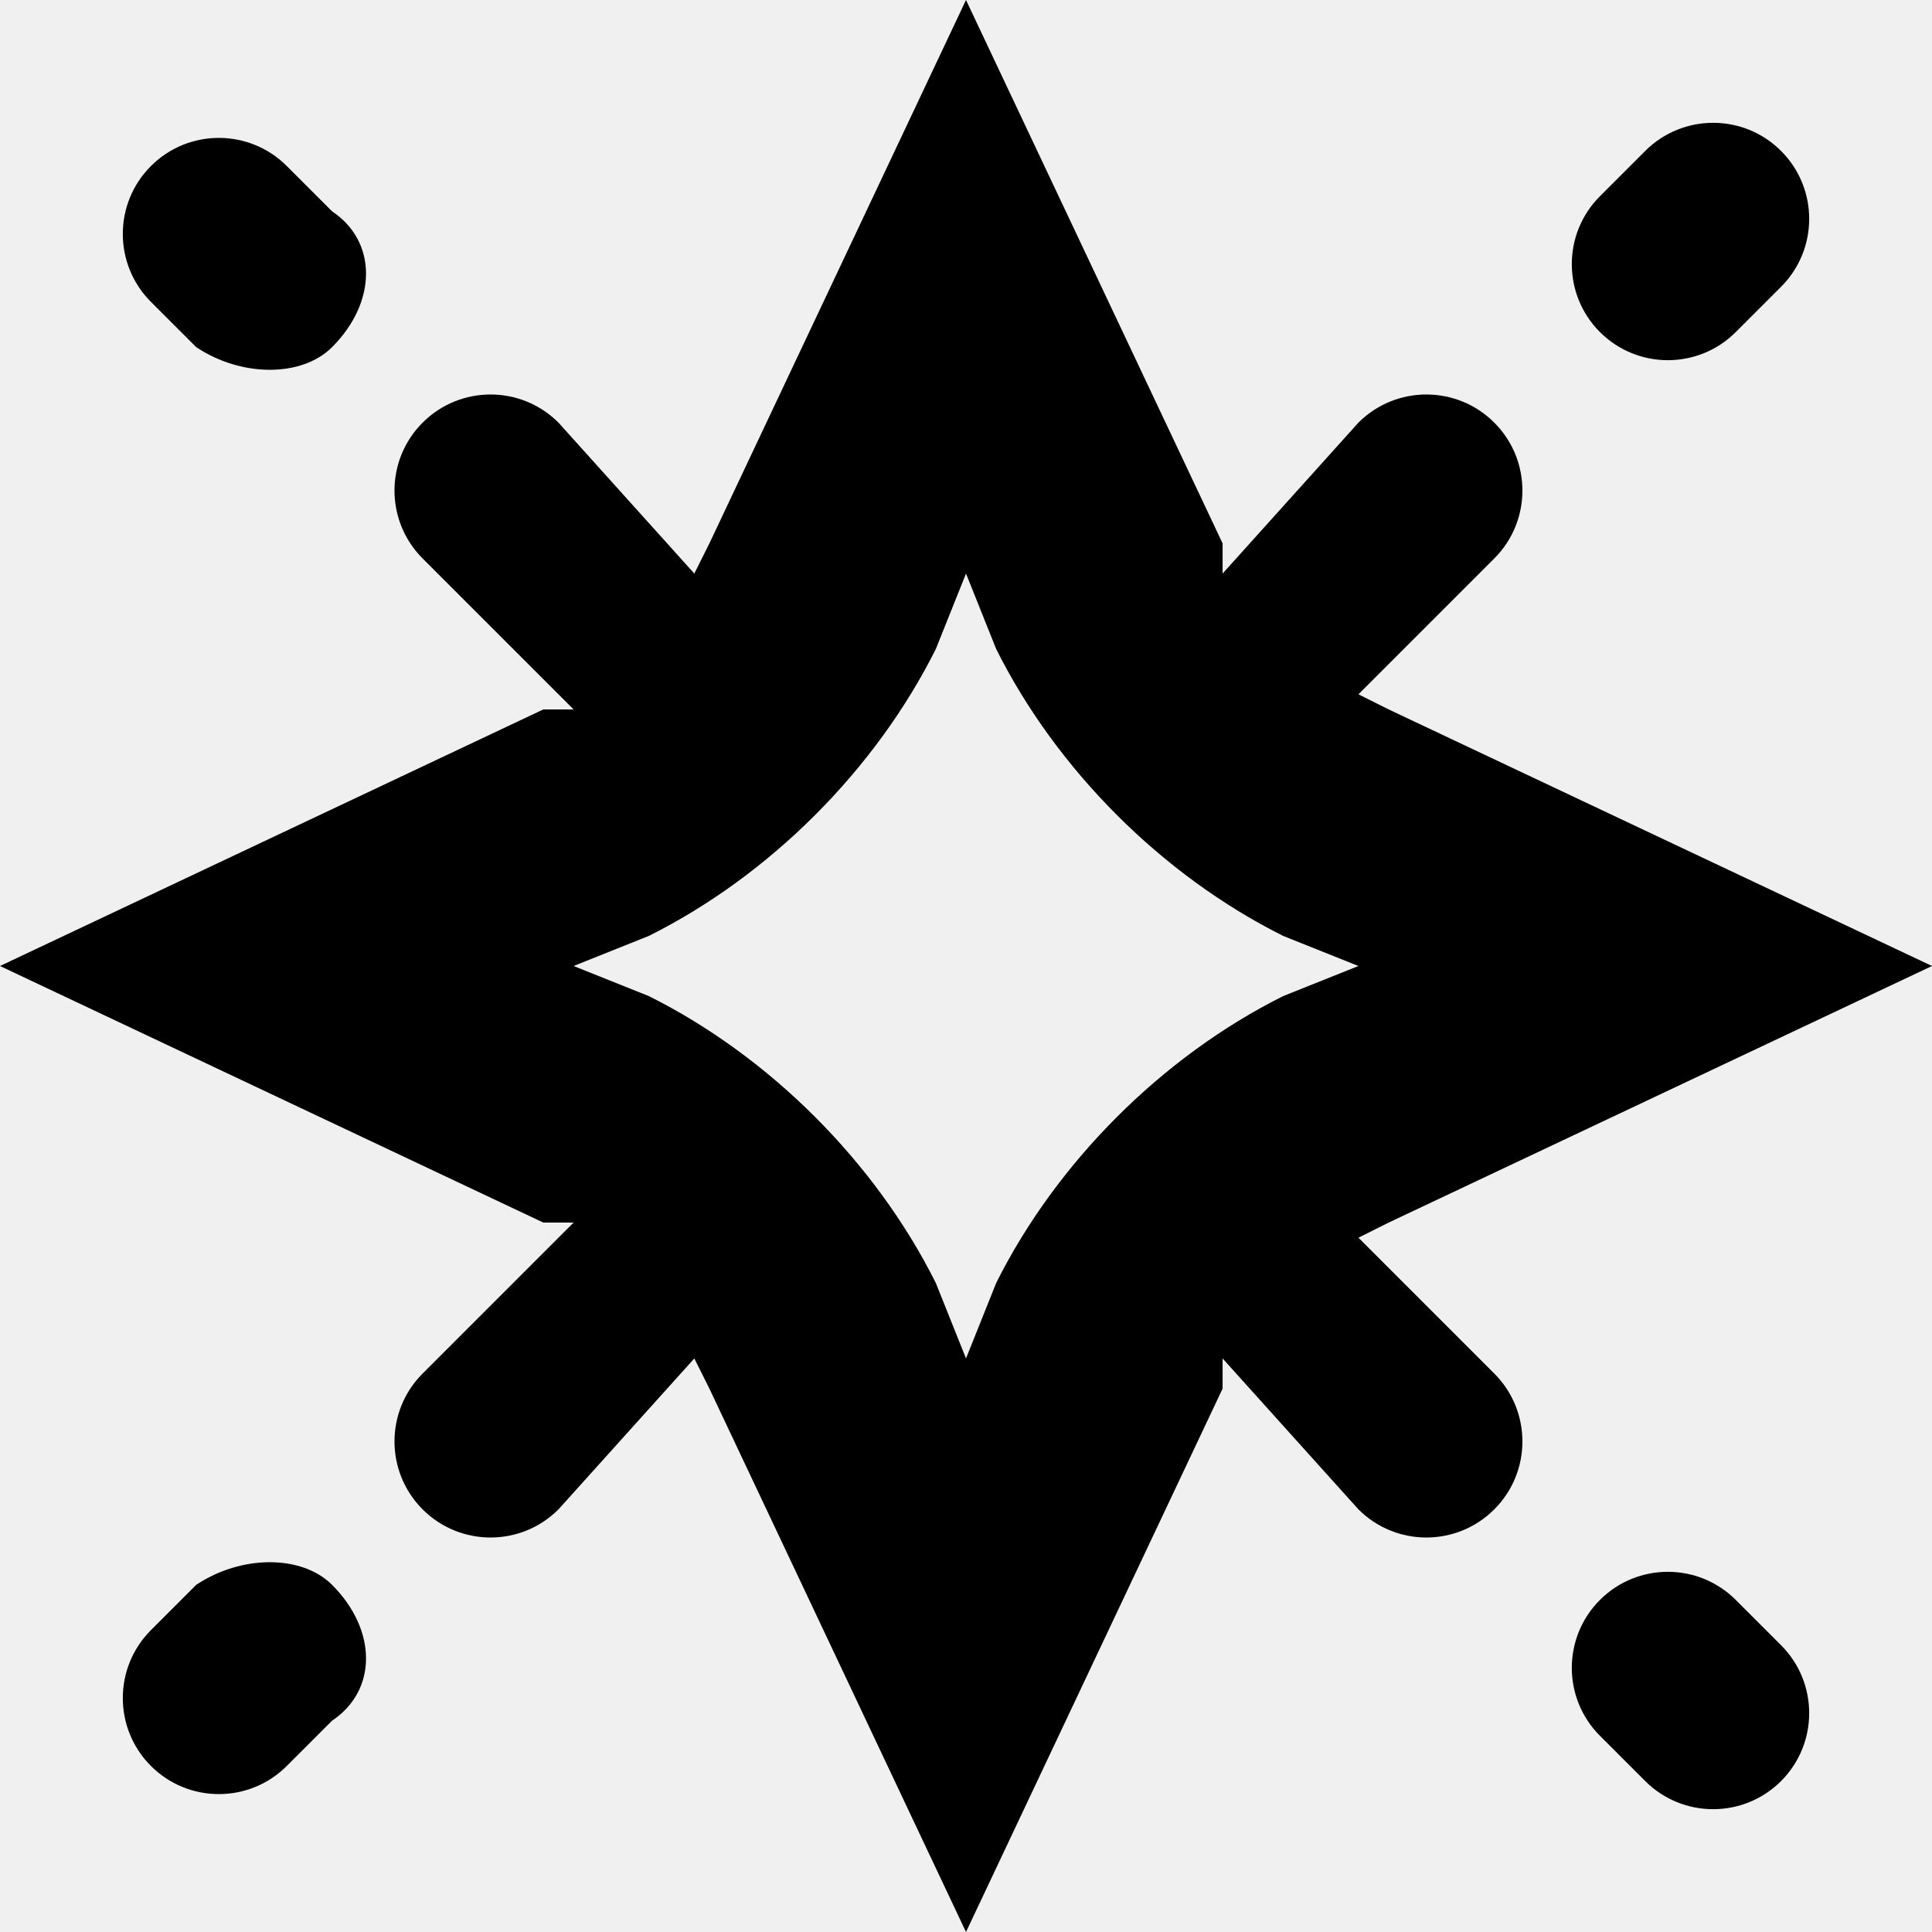
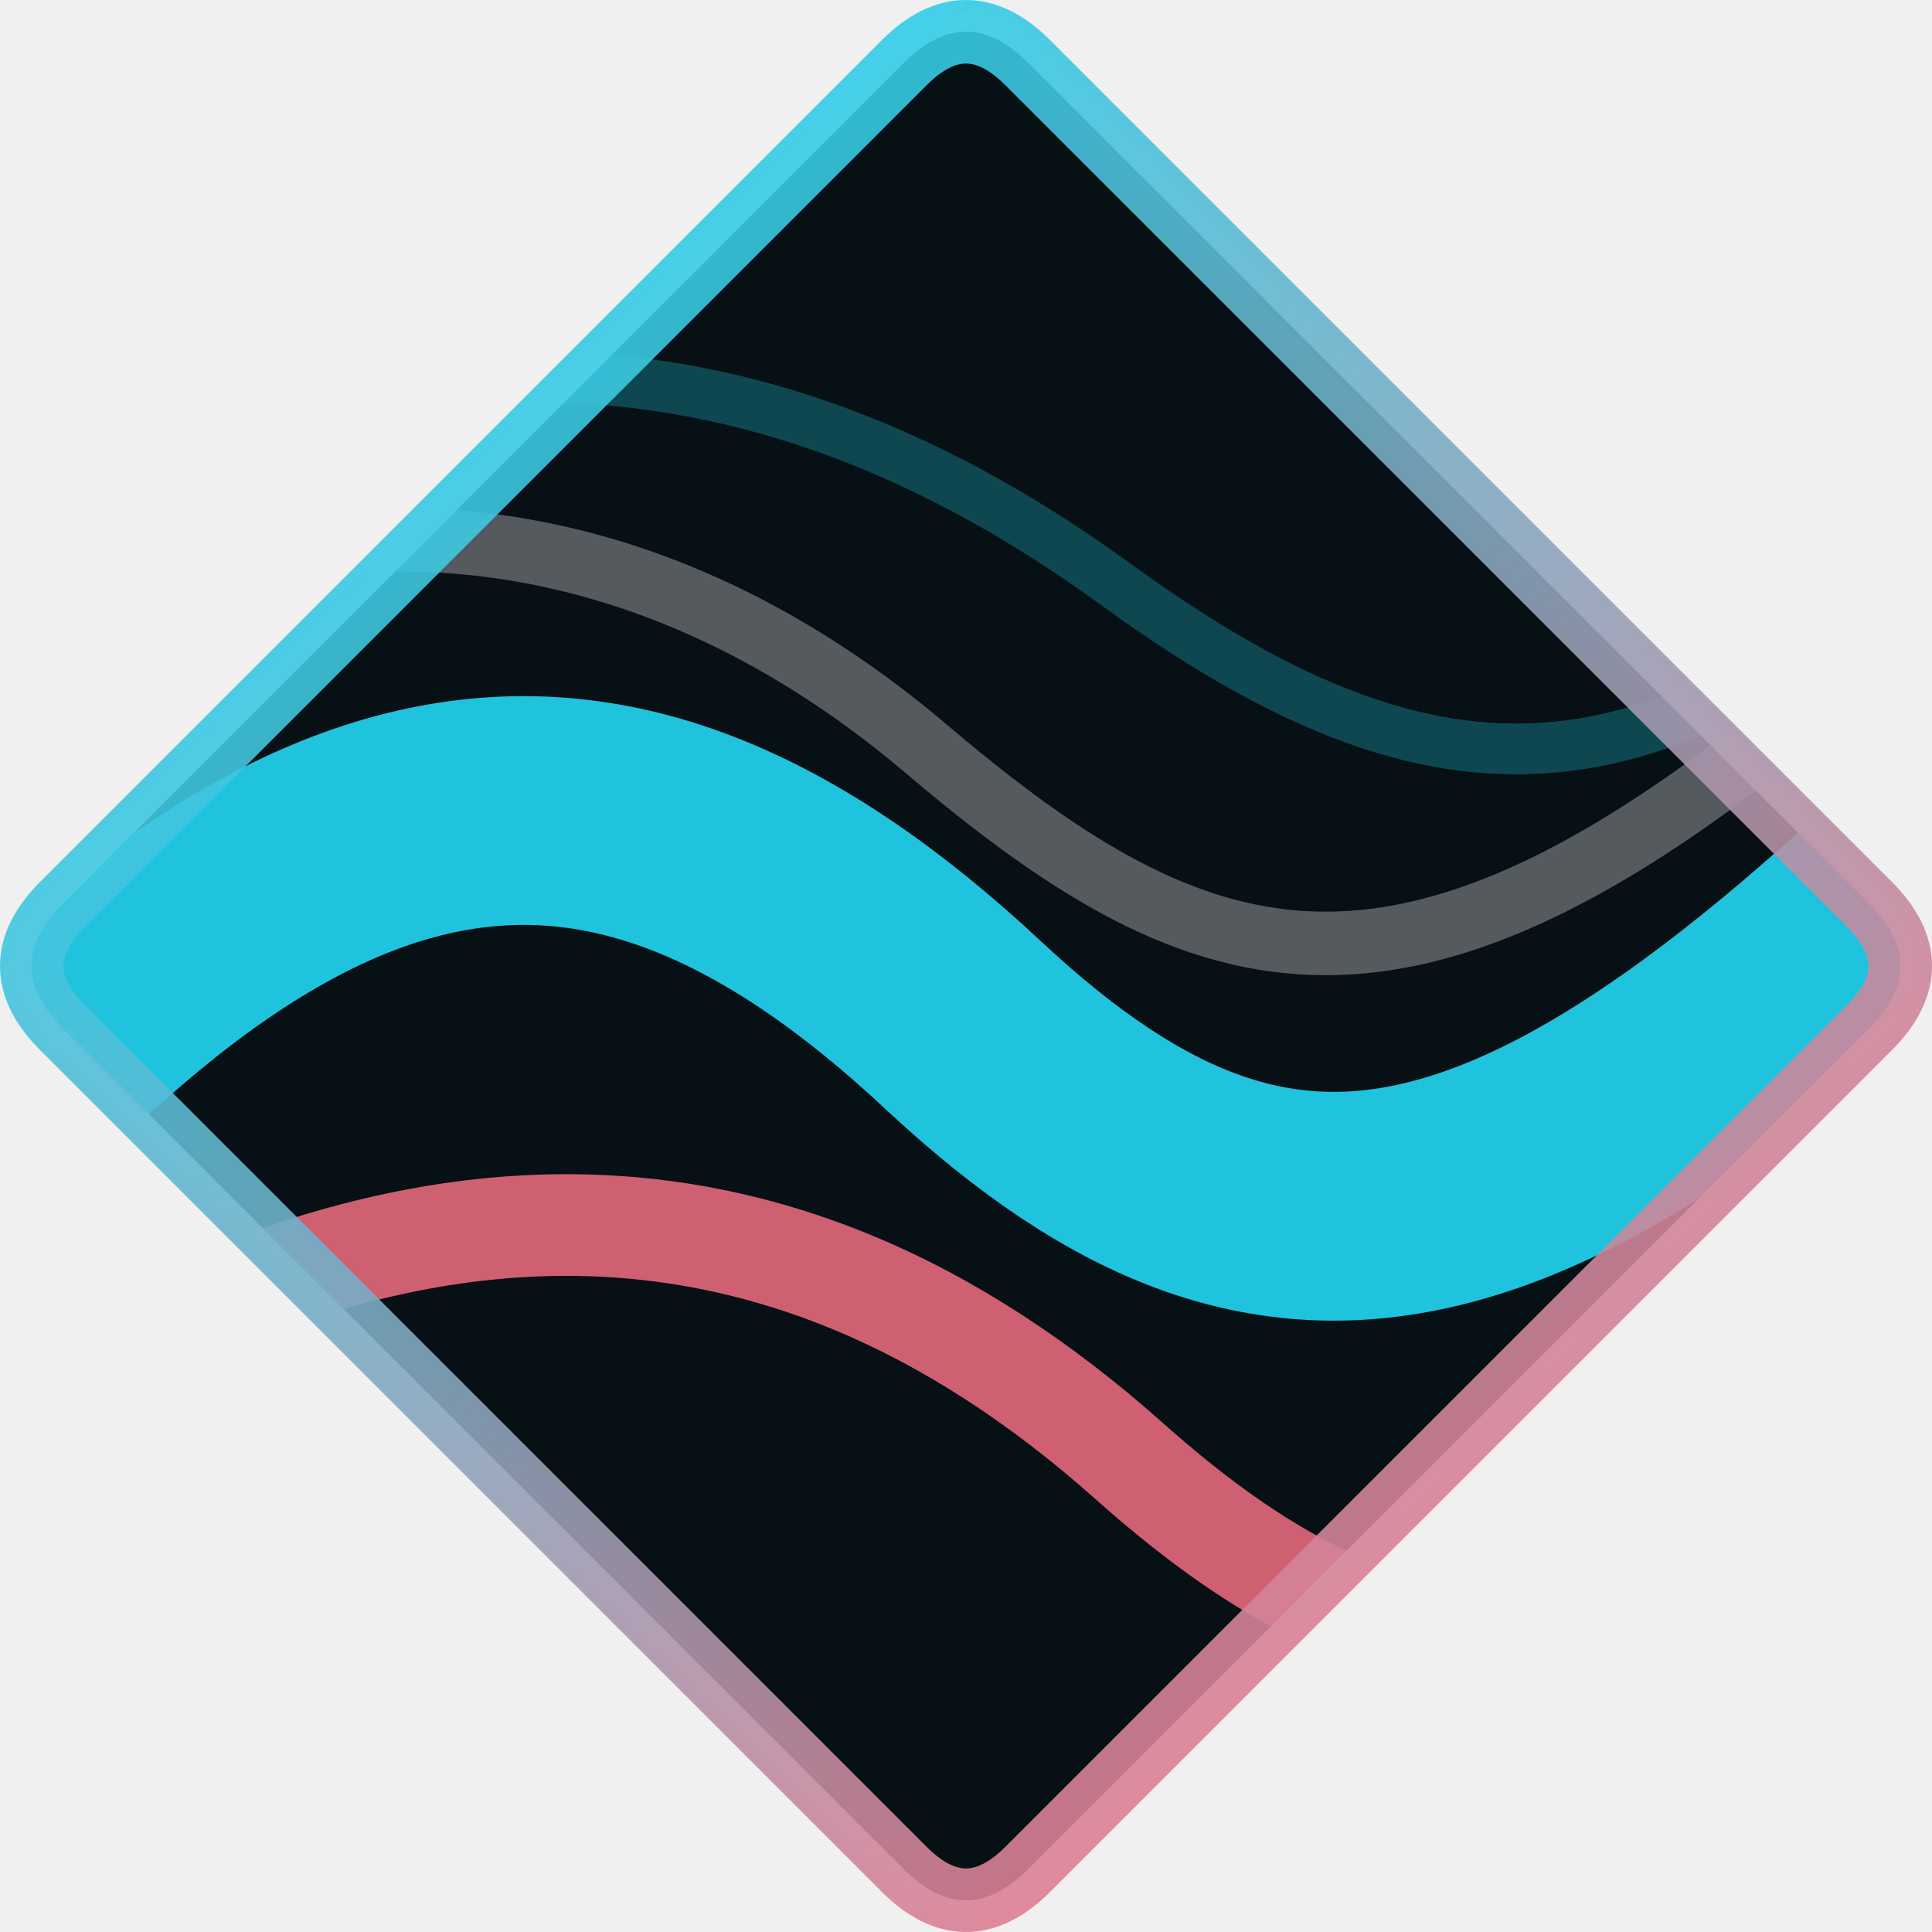
- <svg xmlns="http://www.w3.org/2000/svg" viewBox="0 0 128 128">
-   <path fill-rule="evenodd" d="M81 36 64 0 47 36l-1 2-9-10a6 6 0 0 0-9 9l10 10h-2L0 64l36 17h2L28 91a6 6 0 1 0 9 9l9-10 1 2 17 36 17-36v-2l9 10a6 6 0 1 0 9-9l-9-9 2-1 36-17-36-17-2-1 9-9a6 6 0 1 0-9-9l-9 10v-2Zm-17 2-2 5c-4 8-11 15-19 19l-5 2 5 2c8 4 15 11 19 19l2 5 2-5c4-8 11-15 19-19l5-2-5-2c-8-4-15-11-19-19l-2-5Z" clip-rule="evenodd" />
-   <path d="M118 19a6 6 0 0 0-9-9l-3 3a6 6 0 1 0 9 9l3-3Zm-96 4c-2 2-6 2-9 0l-3-3a6 6 0 1 1 9-9l3 3c3 2 3 6 0 9Zm0 82c-2-2-6-2-9 0l-3 3a6 6 0 1 0 9 9l3-3c3-2 3-6 0-9Zm96 4a6 6 0 0 1-9 9l-3-3a6 6 0 1 1 9-9l3 3Z" />
-   <style>path{fill:#000}@media (prefers-color-scheme:dark){path{fill:#fff}}</style>
+ <svg xmlns="http://www.w3.org/2000/svg" width="152" height="152" viewBox="0 0 152 152" fill="none">
+   <path d="M80.859 4.93L147.07 71.141C150.31 74.38 150.31 77.62 147.07 80.859L80.859 147.07C77.62 150.31 74.38 150.31 71.141 147.07L4.93 80.859C1.69 77.62 1.69 74.38 4.93 71.141L71.141 4.93C74.38 1.69 77.62 1.69 80.859 4.93Z" fill="#071014" stroke="#F8FAFC" stroke-opacity="0.18" stroke-width="3" />
+   <mask id="mask0_2_24" style="mask-type:luminance" maskUnits="userSpaceOnUse" x="2" y="2" width="148" height="148">
+     <path d="M80.859 4.93L147.07 71.141C150.31 74.38 150.31 77.62 147.07 80.859L80.859 147.07C77.62 150.31 74.38 150.31 71.141 147.07L4.93 80.859C1.69 77.62 1.69 74.38 4.93 71.141L71.141 4.93C74.38 1.69 77.62 1.69 80.859 4.93Z" fill="white" />
+   </mask>
+   <g mask="url(#mask0_2_24)">
+     <path d="M152.537 -0.537H-0.537V152.537H152.537V-0.537Z" fill="#071014" />
+     <path opacity="0.92" d="M-12.686 100.905C21.331 58.992 46.236 52.917 76 80.859C101.513 104.55 122.165 99.69 164.686 55.347" stroke="#22D3EE" stroke-width="18" stroke-linecap="round" />
+     <path opacity="0.32" d="M-23.62 71.141C7.967 35.909 44.413 34.694 72.963 58.992C100.905 82.682 118.521 83.897 174.405 24.975" stroke="#F8FAFC" stroke-width="5" stroke-linecap="round" />
+     <path opacity="0.82" d="M-17.545 123.988C27.405 86.934 61.422 90.579 88.756 114.876C111.232 134.921 131.277 136.744 173.19 102.727" stroke="#FB7185" stroke-width="8" stroke-linecap="round" />
+     <path opacity="0.28" d="M0.07 41.376C35.302 22.545 63.244 28.012 88.149 46.236C116.698 66.888 132.492 60.814 158.612 38.946" stroke="#22D3EE" stroke-width="4" stroke-linecap="round" />
+     <path d="M121.558 22.546H115.483C114.477 22.546 113.661 23.361 113.661 24.368V30.442C113.661 31.449 114.477 32.264 115.483 32.264H121.558C122.564 32.264 123.38 31.449 123.38 30.442V24.368C123.38 23.361 122.564 22.546 121.558 22.546Z" fill="#FB7185" />
+     <path d="M132.492 35.909H128.24C127.569 35.909 127.025 36.453 127.025 37.124V41.376C127.025 42.047 127.569 42.591 128.24 42.591H132.492C133.163 42.591 133.707 42.047 133.707 41.376V37.124C133.707 36.453 133.163 35.909 132.492 35.909Z" fill="#22D3EE" />
+     <path opacity="0.72" d="M107.587 9.182H104.549C103.879 9.182 103.335 9.726 103.335 10.397V13.434C103.335 14.105 103.879 14.649 104.549 14.649H107.587C108.258 14.649 108.802 14.105 108.802 13.434V10.397C108.802 9.726 108.258 9.182 107.587 9.182Z" fill="#F8FAFC" />
+   </g>
+   <path d="M80.859 4.93L147.07 71.141C150.31 74.38 150.31 77.62 147.07 80.859L80.859 147.07C77.62 150.31 74.38 150.31 71.141 147.07L4.93 80.859C1.69 77.62 1.69 74.38 4.93 71.141L71.141 4.93C74.38 1.69 77.62 1.69 80.859 4.93Z" stroke="url(#paint0_linear_2_24)" stroke-opacity="0.9" stroke-width="5" />
+   <defs>
+     <linearGradient id="paint0_linear_2_24" x1="37.124" y1="17.686" x2="131.884" y2="134.314" gradientUnits="userSpaceOnUse">
+       <stop stop-color="#22D3EE" />
+       <stop offset="1" stop-color="#FB7185" />
+     </linearGradient>
+   </defs>
</svg>
